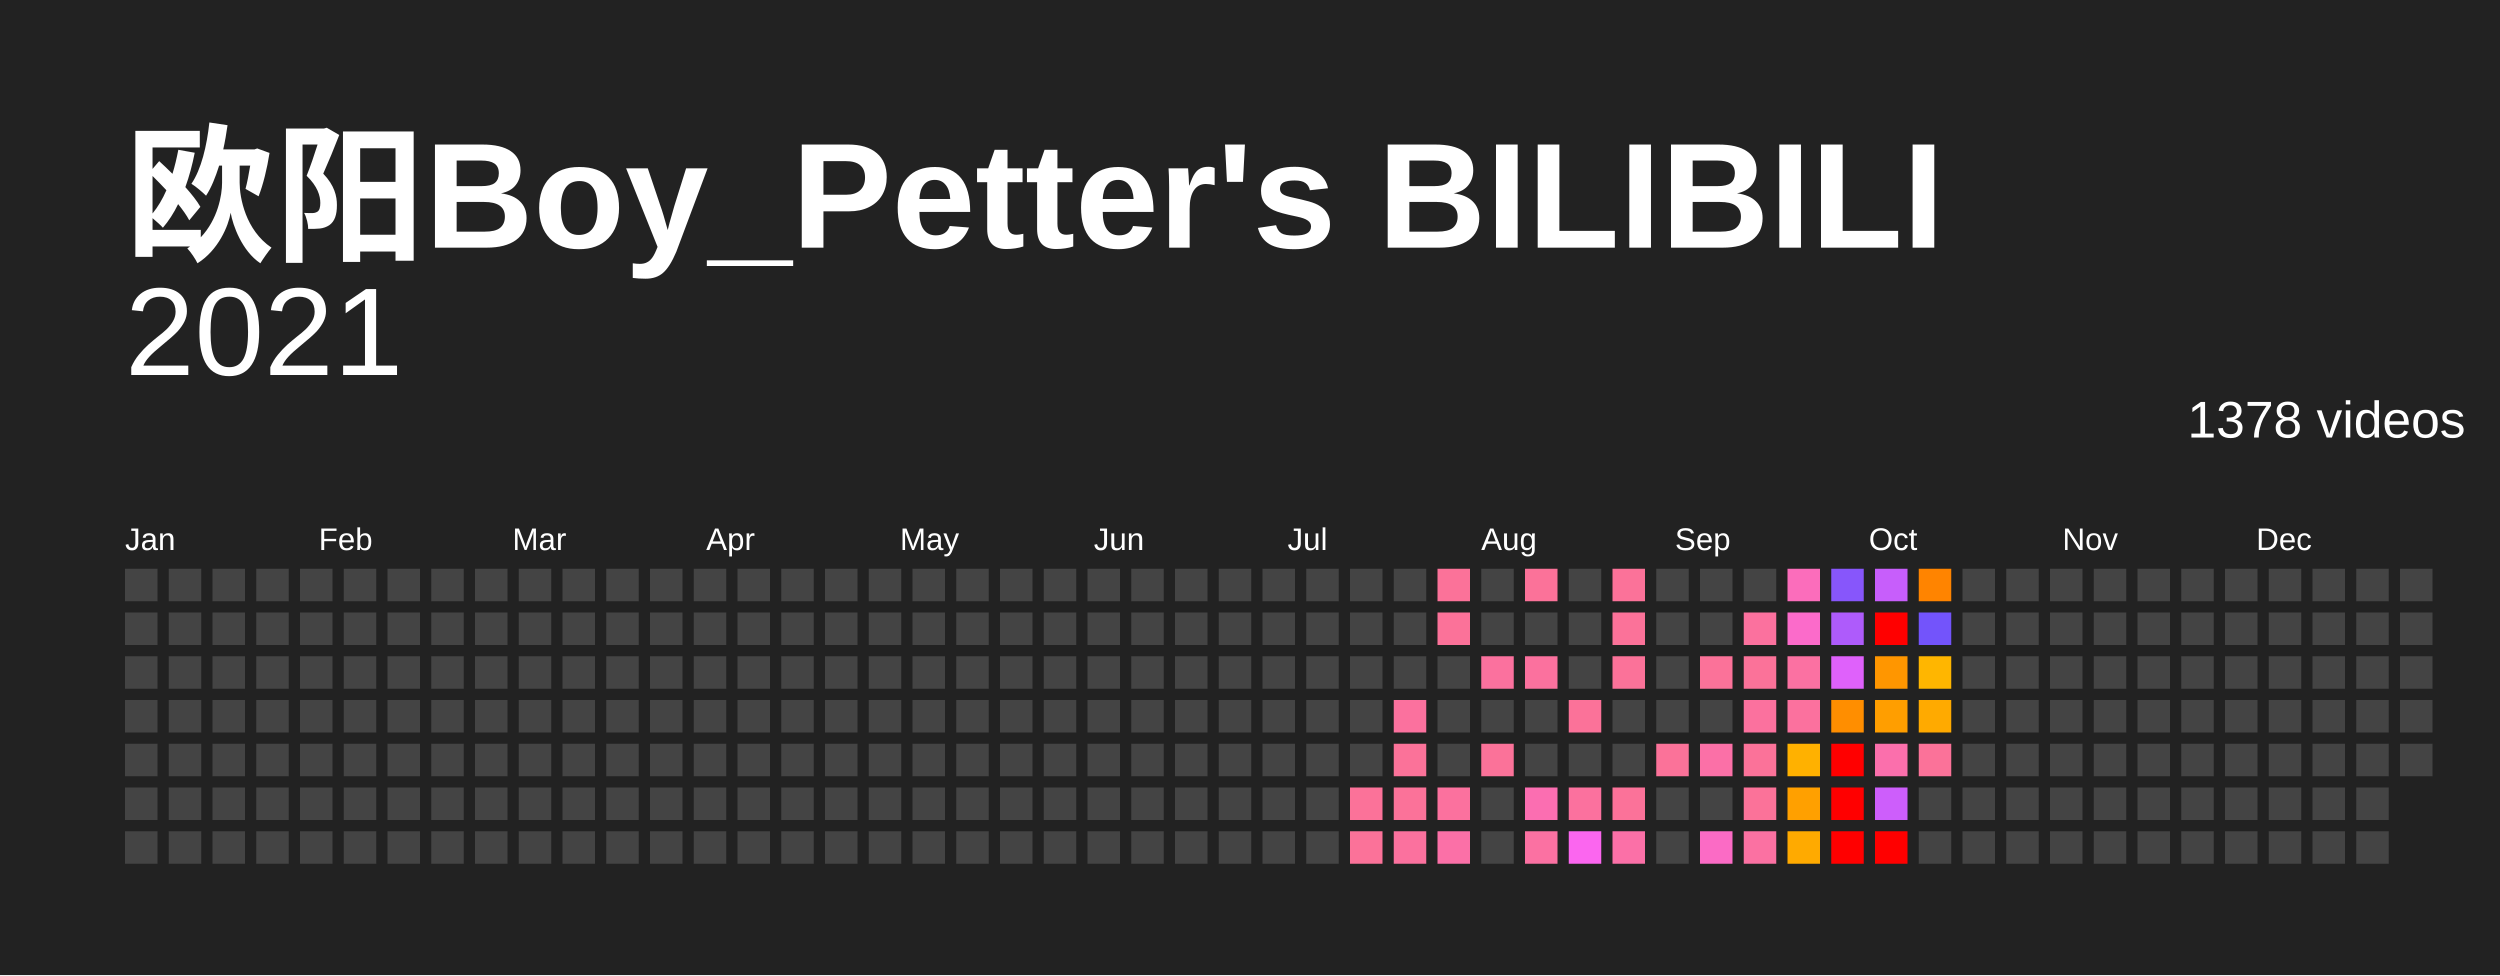
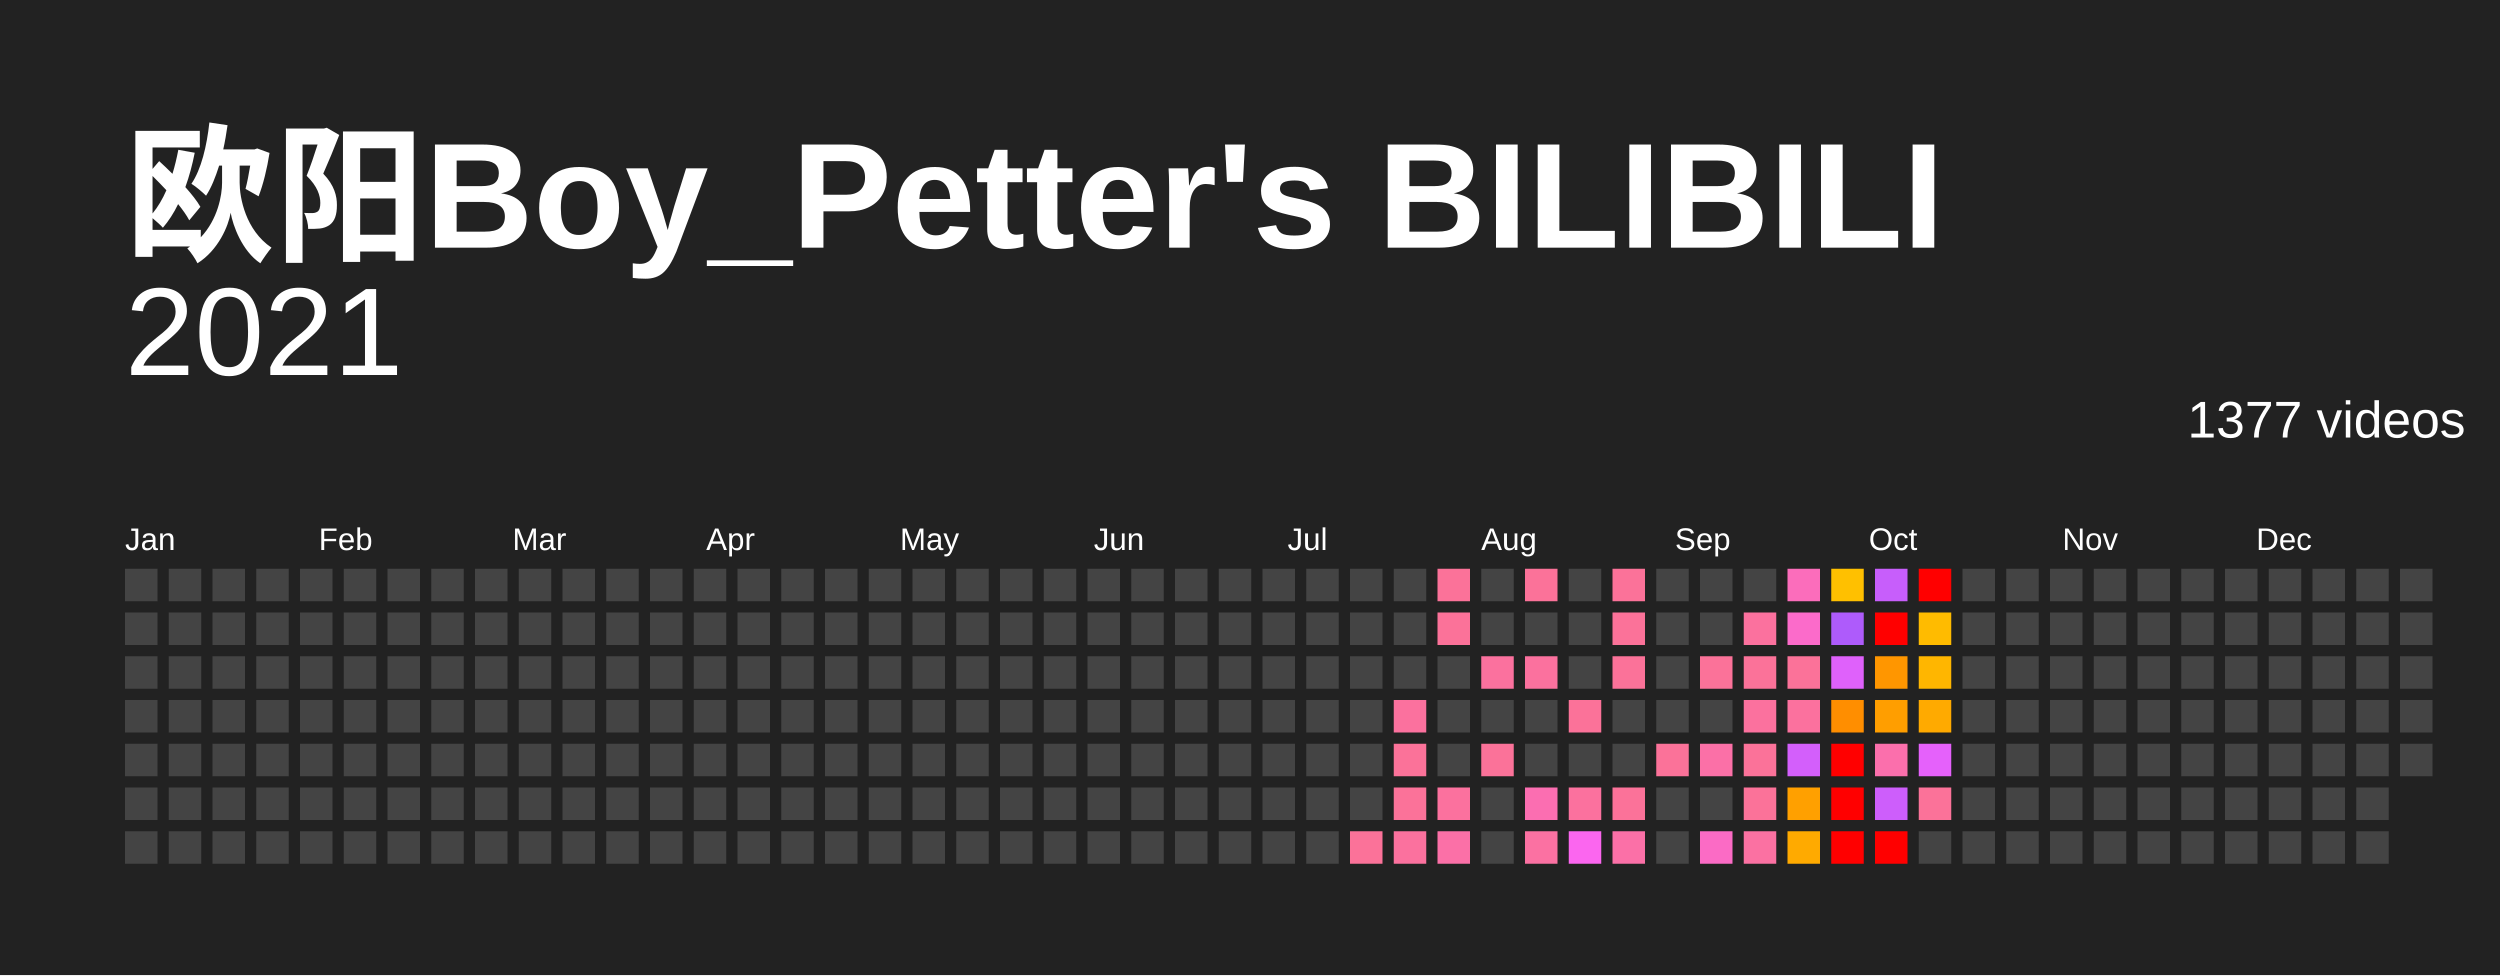
<svg xmlns="http://www.w3.org/2000/svg" baseProfile="full" height="78mm" version="1.1" viewBox="0,0,200,78" width="200mm">
  <defs />
  <rect fill="#222222" height="78" width="200" x="0" y="0" />
  <text fill="#FFFFFF" style="font-size:12px; font-family:Arial; font-weight:bold;" x="10" y="20">欧阳Boy_Petter's BILIBILI</text>
  <text alignment-baseline="hanging" fill="#FFFFFF" style="font-size:10.0px; font-family:Arial;" x="10" y="30">2021</text>
-   <text alignment-baseline="hanging" fill="#FFFFFF" style="font-size:4.125px; font-family:Arial;" x="175" y="35">1378 videos</text>
+   <text alignment-baseline="hanging" fill="#FFFFFF" style="font-size:4.125px; font-family:Arial;" x="175" y="35">1377 videos</text>
  <text fill="#FFFFFF" style="font-size:2.5px; font-family:Arial" x="10.0" y="44">Jan</text>
  <text fill="#FFFFFF" style="font-size:2.5px; font-family:Arial" x="25.5" y="44">Feb</text>
  <text fill="#FFFFFF" style="font-size:2.5px; font-family:Arial" x="41.0" y="44">Mar</text>
  <text fill="#FFFFFF" style="font-size:2.5px; font-family:Arial" x="56.5" y="44">Apr</text>
  <text fill="#FFFFFF" style="font-size:2.5px; font-family:Arial" x="72.0" y="44">May</text>
  <text fill="#FFFFFF" style="font-size:2.5px; font-family:Arial" x="87.5" y="44">Jun</text>
  <text fill="#FFFFFF" style="font-size:2.5px; font-family:Arial" x="103.0" y="44">Jul</text>
  <text fill="#FFFFFF" style="font-size:2.5px; font-family:Arial" x="118.5" y="44">Aug</text>
  <text fill="#FFFFFF" style="font-size:2.5px; font-family:Arial" x="134.0" y="44">Sep</text>
  <text fill="#FFFFFF" style="font-size:2.5px; font-family:Arial" x="149.5" y="44">Oct</text>
  <text fill="#FFFFFF" style="font-size:2.5px; font-family:Arial" x="165.0" y="44">Nov</text>
  <text fill="#FFFFFF" style="font-size:2.5px; font-family:Arial" x="180.5" y="44">Dec</text>
  <rect fill="#444444" height="2.6" width="2.6" x="10.0" y="45.5" />
  <rect fill="#444444" height="2.6" width="2.6" x="10.0" y="49.0" />
  <rect fill="#444444" height="2.6" width="2.6" x="10.0" y="52.5" />
  <rect fill="#444444" height="2.6" width="2.6" x="10.0" y="56.0" />
  <rect fill="#444444" height="2.6" width="2.6" x="10.0" y="59.5" />
  <rect fill="#444444" height="2.6" width="2.6" x="10.0" y="63.0" />
  <rect fill="#444444" height="2.6" width="2.6" x="10.0" y="66.5" />
  <rect fill="#444444" height="2.6" width="2.6" x="13.5" y="45.5" />
  <rect fill="#444444" height="2.6" width="2.6" x="13.5" y="49.0" />
  <rect fill="#444444" height="2.6" width="2.6" x="13.5" y="52.5" />
  <rect fill="#444444" height="2.6" width="2.6" x="13.5" y="56.0" />
  <rect fill="#444444" height="2.6" width="2.6" x="13.5" y="59.5" />
  <rect fill="#444444" height="2.6" width="2.6" x="13.5" y="63.0" />
  <rect fill="#444444" height="2.6" width="2.6" x="13.5" y="66.5" />
  <rect fill="#444444" height="2.6" width="2.6" x="17.0" y="45.5" />
  <rect fill="#444444" height="2.6" width="2.6" x="17.0" y="49.0" />
  <rect fill="#444444" height="2.6" width="2.6" x="17.0" y="52.5" />
  <rect fill="#444444" height="2.6" width="2.6" x="17.0" y="56.0" />
  <rect fill="#444444" height="2.6" width="2.6" x="17.0" y="59.5" />
  <rect fill="#444444" height="2.6" width="2.6" x="17.0" y="63.0" />
  <rect fill="#444444" height="2.6" width="2.6" x="17.0" y="66.5" />
  <rect fill="#444444" height="2.6" width="2.6" x="20.5" y="45.5" />
  <rect fill="#444444" height="2.6" width="2.6" x="20.5" y="49.0" />
  <rect fill="#444444" height="2.6" width="2.6" x="20.5" y="52.5" />
  <rect fill="#444444" height="2.6" width="2.6" x="20.5" y="56.0" />
  <rect fill="#444444" height="2.6" width="2.6" x="20.5" y="59.5" />
  <rect fill="#444444" height="2.6" width="2.6" x="20.5" y="63.0" />
  <rect fill="#444444" height="2.6" width="2.6" x="20.5" y="66.5" />
  <rect fill="#444444" height="2.6" width="2.6" x="24.0" y="45.5" />
  <rect fill="#444444" height="2.6" width="2.6" x="24.0" y="49.0" />
  <rect fill="#444444" height="2.6" width="2.6" x="24.0" y="52.5" />
  <rect fill="#444444" height="2.6" width="2.6" x="24.0" y="56.0" />
  <rect fill="#444444" height="2.6" width="2.6" x="24.0" y="59.5" />
  <rect fill="#444444" height="2.6" width="2.6" x="24.0" y="63.0" />
  <rect fill="#444444" height="2.6" width="2.6" x="24.0" y="66.5" />
  <rect fill="#444444" height="2.6" width="2.6" x="27.5" y="45.5" />
  <rect fill="#444444" height="2.6" width="2.6" x="27.5" y="49.0" />
  <rect fill="#444444" height="2.6" width="2.6" x="27.5" y="52.5" />
  <rect fill="#444444" height="2.6" width="2.6" x="27.5" y="56.0" />
  <rect fill="#444444" height="2.6" width="2.6" x="27.5" y="59.5" />
  <rect fill="#444444" height="2.6" width="2.6" x="27.5" y="63.0" />
  <rect fill="#444444" height="2.6" width="2.6" x="27.5" y="66.5" />
  <rect fill="#444444" height="2.6" width="2.6" x="31.0" y="45.5" />
  <rect fill="#444444" height="2.6" width="2.6" x="31.0" y="49.0" />
  <rect fill="#444444" height="2.6" width="2.6" x="31.0" y="52.5" />
  <rect fill="#444444" height="2.6" width="2.6" x="31.0" y="56.0" />
  <rect fill="#444444" height="2.6" width="2.6" x="31.0" y="59.5" />
  <rect fill="#444444" height="2.6" width="2.6" x="31.0" y="63.0" />
  <rect fill="#444444" height="2.6" width="2.6" x="31.0" y="66.5" />
  <rect fill="#444444" height="2.6" width="2.6" x="34.5" y="45.5" />
  <rect fill="#444444" height="2.6" width="2.6" x="34.5" y="49.0" />
  <rect fill="#444444" height="2.6" width="2.6" x="34.5" y="52.5" />
  <rect fill="#444444" height="2.6" width="2.6" x="34.5" y="56.0" />
  <rect fill="#444444" height="2.6" width="2.6" x="34.5" y="59.5" />
  <rect fill="#444444" height="2.6" width="2.6" x="34.5" y="63.0" />
  <rect fill="#444444" height="2.6" width="2.6" x="34.5" y="66.5" />
  <rect fill="#444444" height="2.6" width="2.6" x="38.0" y="45.5" />
  <rect fill="#444444" height="2.6" width="2.6" x="38.0" y="49.0" />
  <rect fill="#444444" height="2.6" width="2.6" x="38.0" y="52.5" />
  <rect fill="#444444" height="2.6" width="2.6" x="38.0" y="56.0" />
  <rect fill="#444444" height="2.6" width="2.6" x="38.0" y="59.5" />
  <rect fill="#444444" height="2.6" width="2.6" x="38.0" y="63.0" />
  <rect fill="#444444" height="2.6" width="2.6" x="38.0" y="66.5" />
  <rect fill="#444444" height="2.6" width="2.6" x="41.5" y="45.5" />
  <rect fill="#444444" height="2.6" width="2.6" x="41.5" y="49.0" />
  <rect fill="#444444" height="2.6" width="2.6" x="41.5" y="52.5" />
  <rect fill="#444444" height="2.6" width="2.6" x="41.5" y="56.0" />
  <rect fill="#444444" height="2.6" width="2.6" x="41.5" y="59.5" />
  <rect fill="#444444" height="2.6" width="2.6" x="41.5" y="63.0" />
  <rect fill="#444444" height="2.6" width="2.6" x="41.5" y="66.5" />
  <rect fill="#444444" height="2.6" width="2.6" x="45.0" y="45.5" />
  <rect fill="#444444" height="2.6" width="2.6" x="45.0" y="49.0" />
  <rect fill="#444444" height="2.6" width="2.6" x="45.0" y="52.5" />
  <rect fill="#444444" height="2.6" width="2.6" x="45.0" y="56.0" />
  <rect fill="#444444" height="2.6" width="2.6" x="45.0" y="59.5" />
  <rect fill="#444444" height="2.6" width="2.6" x="45.0" y="63.0" />
  <rect fill="#444444" height="2.6" width="2.6" x="45.0" y="66.5" />
  <rect fill="#444444" height="2.6" width="2.6" x="48.5" y="45.5" />
  <rect fill="#444444" height="2.6" width="2.6" x="48.5" y="49.0" />
  <rect fill="#444444" height="2.6" width="2.6" x="48.5" y="52.5" />
  <rect fill="#444444" height="2.6" width="2.6" x="48.5" y="56.0" />
  <rect fill="#444444" height="2.6" width="2.6" x="48.5" y="59.5" />
  <rect fill="#444444" height="2.6" width="2.6" x="48.5" y="63.0" />
  <rect fill="#444444" height="2.6" width="2.6" x="48.5" y="66.5" />
  <rect fill="#444444" height="2.6" width="2.6" x="52.0" y="45.5" />
  <rect fill="#444444" height="2.6" width="2.6" x="52.0" y="49.0" />
  <rect fill="#444444" height="2.6" width="2.6" x="52.0" y="52.5" />
  <rect fill="#444444" height="2.6" width="2.6" x="52.0" y="56.0" />
  <rect fill="#444444" height="2.6" width="2.6" x="52.0" y="59.5" />
  <rect fill="#444444" height="2.6" width="2.6" x="52.0" y="63.0" />
  <rect fill="#444444" height="2.6" width="2.6" x="52.0" y="66.5" />
  <rect fill="#444444" height="2.6" width="2.6" x="55.5" y="45.5" />
  <rect fill="#444444" height="2.6" width="2.6" x="55.5" y="49.0" />
  <rect fill="#444444" height="2.6" width="2.6" x="55.5" y="52.5" />
  <rect fill="#444444" height="2.6" width="2.6" x="55.5" y="56.0" />
  <rect fill="#444444" height="2.6" width="2.6" x="55.5" y="59.5" />
  <rect fill="#444444" height="2.6" width="2.6" x="55.5" y="63.0" />
  <rect fill="#444444" height="2.6" width="2.6" x="55.5" y="66.5" />
  <rect fill="#444444" height="2.6" width="2.6" x="59.0" y="45.5" />
  <rect fill="#444444" height="2.6" width="2.6" x="59.0" y="49.0" />
  <rect fill="#444444" height="2.6" width="2.6" x="59.0" y="52.5" />
  <rect fill="#444444" height="2.6" width="2.6" x="59.0" y="56.0" />
  <rect fill="#444444" height="2.6" width="2.6" x="59.0" y="59.5" />
  <rect fill="#444444" height="2.6" width="2.6" x="59.0" y="63.0" />
  <rect fill="#444444" height="2.6" width="2.6" x="59.0" y="66.5" />
  <rect fill="#444444" height="2.6" width="2.6" x="62.5" y="45.5" />
  <rect fill="#444444" height="2.6" width="2.6" x="62.5" y="49.0" />
  <rect fill="#444444" height="2.6" width="2.6" x="62.5" y="52.5" />
  <rect fill="#444444" height="2.6" width="2.6" x="62.5" y="56.0" />
  <rect fill="#444444" height="2.6" width="2.6" x="62.5" y="59.5" />
  <rect fill="#444444" height="2.6" width="2.6" x="62.5" y="63.0" />
  <rect fill="#444444" height="2.6" width="2.6" x="62.5" y="66.5" />
  <rect fill="#444444" height="2.6" width="2.6" x="66.0" y="45.5" />
  <rect fill="#444444" height="2.6" width="2.6" x="66.0" y="49.0" />
  <rect fill="#444444" height="2.6" width="2.6" x="66.0" y="52.5" />
  <rect fill="#444444" height="2.6" width="2.6" x="66.0" y="56.0" />
  <rect fill="#444444" height="2.6" width="2.6" x="66.0" y="59.5" />
  <rect fill="#444444" height="2.6" width="2.6" x="66.0" y="63.0" />
  <rect fill="#444444" height="2.6" width="2.6" x="66.0" y="66.5" />
  <rect fill="#444444" height="2.6" width="2.6" x="69.5" y="45.5" />
  <rect fill="#444444" height="2.6" width="2.6" x="69.5" y="49.0" />
  <rect fill="#444444" height="2.6" width="2.6" x="69.5" y="52.5" />
  <rect fill="#444444" height="2.6" width="2.6" x="69.5" y="56.0" />
  <rect fill="#444444" height="2.6" width="2.6" x="69.5" y="59.5" />
  <rect fill="#444444" height="2.6" width="2.6" x="69.5" y="63.0" />
  <rect fill="#444444" height="2.6" width="2.6" x="69.5" y="66.5" />
  <rect fill="#444444" height="2.6" width="2.6" x="73.0" y="45.5" />
  <rect fill="#444444" height="2.6" width="2.6" x="73.0" y="49.0" />
  <rect fill="#444444" height="2.6" width="2.6" x="73.0" y="52.5" />
  <rect fill="#444444" height="2.6" width="2.6" x="73.0" y="56.0" />
  <rect fill="#444444" height="2.6" width="2.6" x="73.0" y="59.5" />
  <rect fill="#444444" height="2.6" width="2.6" x="73.0" y="63.0" />
  <rect fill="#444444" height="2.6" width="2.6" x="73.0" y="66.5" />
  <rect fill="#444444" height="2.6" width="2.6" x="76.5" y="45.5" />
  <rect fill="#444444" height="2.6" width="2.6" x="76.5" y="49.0" />
  <rect fill="#444444" height="2.6" width="2.6" x="76.5" y="52.5" />
  <rect fill="#444444" height="2.6" width="2.6" x="76.5" y="56.0" />
  <rect fill="#444444" height="2.6" width="2.6" x="76.5" y="59.5" />
  <rect fill="#444444" height="2.6" width="2.6" x="76.5" y="63.0" />
  <rect fill="#444444" height="2.6" width="2.6" x="76.5" y="66.5" />
  <rect fill="#444444" height="2.6" width="2.6" x="80.0" y="45.5" />
  <rect fill="#444444" height="2.6" width="2.6" x="80.0" y="49.0" />
  <rect fill="#444444" height="2.6" width="2.6" x="80.0" y="52.5" />
  <rect fill="#444444" height="2.6" width="2.6" x="80.0" y="56.0" />
  <rect fill="#444444" height="2.6" width="2.6" x="80.0" y="59.5" />
  <rect fill="#444444" height="2.6" width="2.6" x="80.0" y="63.0" />
  <rect fill="#444444" height="2.6" width="2.6" x="80.0" y="66.5" />
  <rect fill="#444444" height="2.6" width="2.6" x="83.5" y="45.5" />
  <rect fill="#444444" height="2.6" width="2.6" x="83.5" y="49.0" />
  <rect fill="#444444" height="2.6" width="2.6" x="83.5" y="52.5" />
  <rect fill="#444444" height="2.6" width="2.6" x="83.5" y="56.0" />
  <rect fill="#444444" height="2.6" width="2.6" x="83.5" y="59.5" />
  <rect fill="#444444" height="2.6" width="2.6" x="83.5" y="63.0" />
  <rect fill="#444444" height="2.6" width="2.6" x="83.5" y="66.5" />
  <rect fill="#444444" height="2.6" width="2.6" x="87.0" y="45.5" />
  <rect fill="#444444" height="2.6" width="2.6" x="87.0" y="49.0" />
  <rect fill="#444444" height="2.6" width="2.6" x="87.0" y="52.5" />
  <rect fill="#444444" height="2.6" width="2.6" x="87.0" y="56.0" />
  <rect fill="#444444" height="2.6" width="2.6" x="87.0" y="59.5" />
  <rect fill="#444444" height="2.6" width="2.6" x="87.0" y="63.0" />
  <rect fill="#444444" height="2.6" width="2.6" x="87.0" y="66.5" />
  <rect fill="#444444" height="2.6" width="2.6" x="90.5" y="45.5" />
  <rect fill="#444444" height="2.6" width="2.6" x="90.5" y="49.0" />
  <rect fill="#444444" height="2.6" width="2.6" x="90.5" y="52.5" />
  <rect fill="#444444" height="2.6" width="2.6" x="90.5" y="56.0" />
  <rect fill="#444444" height="2.6" width="2.6" x="90.5" y="59.5" />
  <rect fill="#444444" height="2.6" width="2.6" x="90.5" y="63.0" />
  <rect fill="#444444" height="2.6" width="2.6" x="90.5" y="66.5" />
  <rect fill="#444444" height="2.6" width="2.6" x="94.0" y="45.5" />
  <rect fill="#444444" height="2.6" width="2.6" x="94.0" y="49.0" />
  <rect fill="#444444" height="2.6" width="2.6" x="94.0" y="52.5" />
  <rect fill="#444444" height="2.6" width="2.6" x="94.0" y="56.0" />
  <rect fill="#444444" height="2.6" width="2.6" x="94.0" y="59.5" />
  <rect fill="#444444" height="2.6" width="2.6" x="94.0" y="63.0" />
  <rect fill="#444444" height="2.6" width="2.6" x="94.0" y="66.5" />
  <rect fill="#444444" height="2.6" width="2.6" x="97.5" y="45.5" />
  <rect fill="#444444" height="2.6" width="2.6" x="97.5" y="49.0" />
  <rect fill="#444444" height="2.6" width="2.6" x="97.5" y="52.5" />
  <rect fill="#444444" height="2.6" width="2.6" x="97.5" y="56.0" />
  <rect fill="#444444" height="2.6" width="2.6" x="97.5" y="59.5" />
  <rect fill="#444444" height="2.6" width="2.6" x="97.5" y="63.0" />
  <rect fill="#444444" height="2.6" width="2.6" x="97.5" y="66.5" />
  <rect fill="#444444" height="2.6" width="2.6" x="101.0" y="45.5" />
  <rect fill="#444444" height="2.6" width="2.6" x="101.0" y="49.0" />
  <rect fill="#444444" height="2.6" width="2.6" x="101.0" y="52.5" />
  <rect fill="#444444" height="2.6" width="2.6" x="101.0" y="56.0" />
  <rect fill="#444444" height="2.6" width="2.6" x="101.0" y="59.5" />
  <rect fill="#444444" height="2.6" width="2.6" x="101.0" y="63.0" />
  <rect fill="#444444" height="2.6" width="2.6" x="101.0" y="66.5" />
  <rect fill="#444444" height="2.6" width="2.6" x="104.5" y="45.5" />
  <rect fill="#444444" height="2.6" width="2.6" x="104.5" y="49.0" />
  <rect fill="#444444" height="2.6" width="2.6" x="104.5" y="52.5" />
  <rect fill="#444444" height="2.6" width="2.6" x="104.5" y="56.0" />
  <rect fill="#444444" height="2.6" width="2.6" x="104.5" y="59.5" />
  <rect fill="#444444" height="2.6" width="2.6" x="104.5" y="63.0" />
  <rect fill="#444444" height="2.6" width="2.6" x="104.5" y="66.5" />
  <rect fill="#444444" height="2.6" width="2.6" x="108.0" y="45.5" />
  <rect fill="#444444" height="2.6" width="2.6" x="108.0" y="49.0" />
  <rect fill="#444444" height="2.6" width="2.6" x="108.0" y="52.5" />
  <rect fill="#444444" height="2.6" width="2.6" x="108.0" y="56.0" />
  <rect fill="#444444" height="2.6" width="2.6" x="108.0" y="59.5" />
-   <rect fill="#fb7299" height="2.6" width="2.6" x="108.0" y="63.0" />
+   <rect fill="#444444" height="2.6" width="2.6" x="108.0" y="63.0" />
  <rect fill="#fb7299" height="2.6" width="2.6" x="108.0" y="66.5" />
  <rect fill="#444444" height="2.6" width="2.6" x="111.5" y="45.5" />
  <rect fill="#444444" height="2.6" width="2.6" x="111.5" y="49.0" />
  <rect fill="#444444" height="2.6" width="2.6" x="111.5" y="52.5" />
  <rect fill="#fb719e" height="2.6" width="2.6" x="111.5" y="56.0" />
  <rect fill="#fb7299" height="2.6" width="2.6" x="111.5" y="59.5" />
  <rect fill="#fb7299" height="2.6" width="2.6" x="111.5" y="63.0" />
  <rect fill="#fb719e" height="2.6" width="2.6" x="111.5" y="66.5" />
  <rect fill="#fb7299" height="2.6" width="2.6" x="115.0" y="45.5" />
  <rect fill="#fb7299" height="2.6" width="2.6" x="115.0" y="49.0" />
  <rect fill="#444444" height="2.6" width="2.6" x="115.0" y="52.5" />
  <rect fill="#444444" height="2.6" width="2.6" x="115.0" y="56.0" />
  <rect fill="#444444" height="2.6" width="2.6" x="115.0" y="59.5" />
  <rect fill="#fb719e" height="2.6" width="2.6" x="115.0" y="63.0" />
  <rect fill="#fb70a7" height="2.6" width="2.6" x="115.0" y="66.5" />
  <rect fill="#444444" height="2.6" width="2.6" x="118.5" y="45.5" />
  <rect fill="#444444" height="2.6" width="2.6" x="118.5" y="49.0" />
  <rect fill="#fb719e" height="2.6" width="2.6" x="118.5" y="52.5" />
  <rect fill="#444444" height="2.6" width="2.6" x="118.5" y="56.0" />
  <rect fill="#fb7299" height="2.6" width="2.6" x="118.5" y="59.5" />
  <rect fill="#444444" height="2.6" width="2.6" x="118.5" y="63.0" />
  <rect fill="#444444" height="2.6" width="2.6" x="118.5" y="66.5" />
  <rect fill="#fb7299" height="2.6" width="2.6" x="122.0" y="45.5" />
  <rect fill="#444444" height="2.6" width="2.6" x="122.0" y="49.0" />
  <rect fill="#fb719e" height="2.6" width="2.6" x="122.0" y="52.5" />
  <rect fill="#444444" height="2.6" width="2.6" x="122.0" y="56.0" />
  <rect fill="#444444" height="2.6" width="2.6" x="122.0" y="59.5" />
  <rect fill="#fb6eb1" height="2.6" width="2.6" x="122.0" y="63.0" />
  <rect fill="#fb71a2" height="2.6" width="2.6" x="122.0" y="66.5" />
  <rect fill="#444444" height="2.6" width="2.6" x="125.5" y="45.5" />
  <rect fill="#444444" height="2.6" width="2.6" x="125.5" y="49.0" />
  <rect fill="#444444" height="2.6" width="2.6" x="125.5" y="52.5" />
  <rect fill="#fb7299" height="2.6" width="2.6" x="125.5" y="56.0" />
  <rect fill="#444444" height="2.6" width="2.6" x="125.5" y="59.5" />
  <rect fill="#fb719e" height="2.6" width="2.6" x="125.5" y="63.0" />
  <rect fill="#fb66ef" height="2.6" width="2.6" x="125.5" y="66.5" />
  <rect fill="#fb7299" height="2.6" width="2.6" x="129.0" y="45.5" />
  <rect fill="#fb7299" height="2.6" width="2.6" x="129.0" y="49.0" />
  <rect fill="#fb7299" height="2.6" width="2.6" x="129.0" y="52.5" />
  <rect fill="#444444" height="2.6" width="2.6" x="129.0" y="56.0" />
  <rect fill="#444444" height="2.6" width="2.6" x="129.0" y="59.5" />
  <rect fill="#fb7299" height="2.6" width="2.6" x="129.0" y="63.0" />
  <rect fill="#fb70a7" height="2.6" width="2.6" x="129.0" y="66.5" />
  <rect fill="#444444" height="2.6" width="2.6" x="132.5" y="45.5" />
  <rect fill="#444444" height="2.6" width="2.6" x="132.5" y="49.0" />
  <rect fill="#444444" height="2.6" width="2.6" x="132.5" y="52.5" />
  <rect fill="#444444" height="2.6" width="2.6" x="132.5" y="56.0" />
  <rect fill="#fb7299" height="2.6" width="2.6" x="132.5" y="59.5" />
  <rect fill="#444444" height="2.6" width="2.6" x="132.5" y="63.0" />
  <rect fill="#444444" height="2.6" width="2.6" x="132.5" y="66.5" />
  <rect fill="#444444" height="2.6" width="2.6" x="136.0" y="45.5" />
  <rect fill="#444444" height="2.6" width="2.6" x="136.0" y="49.0" />
  <rect fill="#fb7299" height="2.6" width="2.6" x="136.0" y="52.5" />
  <rect fill="#444444" height="2.6" width="2.6" x="136.0" y="56.0" />
  <rect fill="#fb70a7" height="2.6" width="2.6" x="136.0" y="59.5" />
  <rect fill="#444444" height="2.6" width="2.6" x="136.0" y="63.0" />
  <rect fill="#fb6bc5" height="2.6" width="2.6" x="136.0" y="66.5" />
  <rect fill="#444444" height="2.6" width="2.6" x="139.5" y="45.5" />
  <rect fill="#fb719e" height="2.6" width="2.6" x="139.5" y="49.0" />
  <rect fill="#fb7299" height="2.6" width="2.6" x="139.5" y="52.5" />
  <rect fill="#fb719e" height="2.6" width="2.6" x="139.5" y="56.0" />
  <rect fill="#fb7299" height="2.6" width="2.6" x="139.5" y="59.5" />
  <rect fill="#fb7299" height="2.6" width="2.6" x="139.5" y="63.0" />
  <rect fill="#fb71a2" height="2.6" width="2.6" x="139.5" y="66.5" />
  <rect fill="#fb6dbb" height="2.6" width="2.6" x="143.0" y="45.5" />
  <rect fill="#fb6bca" height="2.6" width="2.6" x="143.0" y="49.0" />
-   <rect fill="#fb71a2" height="2.6" width="2.6" x="143.0" y="52.5" />
+   <rect fill="#fb7299" height="2.6" width="2.6" x="143.0" y="52.5" />
  <rect fill="#fb719e" height="2.6" width="2.6" x="143.0" y="56.0" />
-   <rect fill="#ffb100" height="2.6" width="2.6" x="143.0" y="59.5" />
+   <rect fill="#d35ffb" height="2.6" width="2.6" x="143.0" y="59.5" />
  <rect fill="#ffa000" height="2.6" width="2.6" x="143.0" y="63.0" />
  <rect fill="#ffaa00" height="2.6" width="2.6" x="143.0" y="66.5" />
-   <rect fill="#8756fb" height="2.6" width="2.6" x="146.5" y="45.5" />
+   <rect fill="#ffc000" height="2.6" width="2.6" x="146.5" y="45.5" />
  <rect fill="#ae5bfb" height="2.6" width="2.6" x="146.5" y="49.0" />
  <rect fill="#df61fb" height="2.6" width="2.6" x="146.5" y="52.5" />
  <rect fill="#ff8e00" height="2.6" width="2.6" x="146.5" y="56.0" />
  <rect fill="red" height="2.6" width="2.6" x="146.5" y="59.5" />
  <rect fill="red" height="2.6" width="2.6" x="146.5" y="63.0" />
  <rect fill="red" height="2.6" width="2.6" x="146.5" y="66.5" />
  <rect fill="#c75efb" height="2.6" width="2.6" x="150.0" y="45.5" />
  <rect fill="red" height="2.6" width="2.6" x="150.0" y="49.0" />
  <rect fill="#ff9600" height="2.6" width="2.6" x="150.0" y="52.5" />
  <rect fill="#ff9e00" height="2.6" width="2.6" x="150.0" y="56.0" />
  <rect fill="#fb6fac" height="2.6" width="2.6" x="150.0" y="59.5" />
  <rect fill="#cd5efb" height="2.6" width="2.6" x="150.0" y="63.0" />
  <rect fill="red" height="2.6" width="2.6" x="150.0" y="66.5" />
-   <rect fill="#ff8400" height="2.6" width="2.6" x="153.5" y="45.5" />
-   <rect fill="#7354fb" height="2.6" width="2.6" x="153.5" y="49.0" />
+   <rect fill="red" height="2.6" width="2.6" x="153.5" y="45.5" />
+   <rect fill="#ffbb00" height="2.6" width="2.6" x="153.5" y="49.0" />
  <rect fill="#ffb600" height="2.6" width="2.6" x="153.5" y="52.5" />
  <rect fill="#ffaa00" height="2.6" width="2.6" x="153.5" y="56.0" />
-   <rect fill="#fb7299" height="2.6" width="2.6" x="153.5" y="59.5" />
-   <rect fill="#444444" height="2.6" width="2.6" x="153.5" y="63.0" />
+   <rect fill="#e561fb" height="2.6" width="2.6" x="153.5" y="59.5" />
+   <rect fill="#fb7299" height="2.6" width="2.6" x="153.5" y="63.0" />
  <rect fill="#444444" height="2.6" width="2.6" x="153.5" y="66.5" />
  <rect fill="#444444" height="2.6" width="2.6" x="157.0" y="45.5" />
  <rect fill="#444444" height="2.6" width="2.6" x="157.0" y="49.0" />
  <rect fill="#444444" height="2.6" width="2.6" x="157.0" y="52.5" />
  <rect fill="#444444" height="2.6" width="2.6" x="157.0" y="56.0" />
  <rect fill="#444444" height="2.6" width="2.6" x="157.0" y="59.5" />
  <rect fill="#444444" height="2.6" width="2.6" x="157.0" y="63.0" />
  <rect fill="#444444" height="2.6" width="2.6" x="157.0" y="66.5" />
  <rect fill="#444444" height="2.6" width="2.6" x="160.5" y="45.5" />
  <rect fill="#444444" height="2.6" width="2.6" x="160.5" y="49.0" />
  <rect fill="#444444" height="2.6" width="2.6" x="160.5" y="52.5" />
  <rect fill="#444444" height="2.6" width="2.6" x="160.5" y="56.0" />
  <rect fill="#444444" height="2.6" width="2.6" x="160.5" y="59.5" />
  <rect fill="#444444" height="2.6" width="2.6" x="160.5" y="63.0" />
  <rect fill="#444444" height="2.6" width="2.6" x="160.5" y="66.5" />
  <rect fill="#444444" height="2.6" width="2.6" x="164.0" y="45.5" />
  <rect fill="#444444" height="2.6" width="2.6" x="164.0" y="49.0" />
  <rect fill="#444444" height="2.6" width="2.6" x="164.0" y="52.5" />
  <rect fill="#444444" height="2.6" width="2.6" x="164.0" y="56.0" />
  <rect fill="#444444" height="2.6" width="2.6" x="164.0" y="59.5" />
  <rect fill="#444444" height="2.6" width="2.6" x="164.0" y="63.0" />
  <rect fill="#444444" height="2.6" width="2.6" x="164.0" y="66.5" />
  <rect fill="#444444" height="2.6" width="2.6" x="167.5" y="45.5" />
  <rect fill="#444444" height="2.6" width="2.6" x="167.5" y="49.0" />
  <rect fill="#444444" height="2.6" width="2.6" x="167.5" y="52.5" />
  <rect fill="#444444" height="2.6" width="2.6" x="167.5" y="56.0" />
  <rect fill="#444444" height="2.6" width="2.6" x="167.5" y="59.5" />
  <rect fill="#444444" height="2.6" width="2.6" x="167.5" y="63.0" />
  <rect fill="#444444" height="2.6" width="2.6" x="167.5" y="66.5" />
  <rect fill="#444444" height="2.6" width="2.6" x="171.0" y="45.5" />
  <rect fill="#444444" height="2.6" width="2.6" x="171.0" y="49.0" />
  <rect fill="#444444" height="2.6" width="2.6" x="171.0" y="52.5" />
  <rect fill="#444444" height="2.6" width="2.6" x="171.0" y="56.0" />
  <rect fill="#444444" height="2.6" width="2.6" x="171.0" y="59.5" />
  <rect fill="#444444" height="2.6" width="2.6" x="171.0" y="63.0" />
  <rect fill="#444444" height="2.6" width="2.6" x="171.0" y="66.5" />
  <rect fill="#444444" height="2.6" width="2.6" x="174.5" y="45.5" />
  <rect fill="#444444" height="2.6" width="2.6" x="174.5" y="49.0" />
  <rect fill="#444444" height="2.6" width="2.6" x="174.5" y="52.5" />
  <rect fill="#444444" height="2.6" width="2.6" x="174.5" y="56.0" />
  <rect fill="#444444" height="2.6" width="2.6" x="174.5" y="59.5" />
  <rect fill="#444444" height="2.6" width="2.6" x="174.5" y="63.0" />
  <rect fill="#444444" height="2.6" width="2.6" x="174.5" y="66.5" />
  <rect fill="#444444" height="2.6" width="2.6" x="178.0" y="45.5" />
  <rect fill="#444444" height="2.6" width="2.6" x="178.0" y="49.0" />
  <rect fill="#444444" height="2.6" width="2.6" x="178.0" y="52.5" />
  <rect fill="#444444" height="2.6" width="2.6" x="178.0" y="56.0" />
  <rect fill="#444444" height="2.6" width="2.6" x="178.0" y="59.5" />
  <rect fill="#444444" height="2.6" width="2.6" x="178.0" y="63.0" />
  <rect fill="#444444" height="2.6" width="2.6" x="178.0" y="66.5" />
  <rect fill="#444444" height="2.6" width="2.6" x="181.5" y="45.5" />
  <rect fill="#444444" height="2.6" width="2.6" x="181.5" y="49.0" />
  <rect fill="#444444" height="2.6" width="2.6" x="181.5" y="52.5" />
  <rect fill="#444444" height="2.6" width="2.6" x="181.5" y="56.0" />
  <rect fill="#444444" height="2.6" width="2.6" x="181.5" y="59.5" />
  <rect fill="#444444" height="2.6" width="2.6" x="181.5" y="63.0" />
  <rect fill="#444444" height="2.6" width="2.6" x="181.5" y="66.5" />
  <rect fill="#444444" height="2.6" width="2.6" x="185.0" y="45.5" />
  <rect fill="#444444" height="2.6" width="2.6" x="185.0" y="49.0" />
  <rect fill="#444444" height="2.6" width="2.6" x="185.0" y="52.5" />
  <rect fill="#444444" height="2.6" width="2.6" x="185.0" y="56.0" />
  <rect fill="#444444" height="2.6" width="2.6" x="185.0" y="59.5" />
  <rect fill="#444444" height="2.6" width="2.6" x="185.0" y="63.0" />
  <rect fill="#444444" height="2.6" width="2.6" x="185.0" y="66.5" />
  <rect fill="#444444" height="2.6" width="2.6" x="188.5" y="45.5" />
  <rect fill="#444444" height="2.6" width="2.6" x="188.5" y="49.0" />
  <rect fill="#444444" height="2.6" width="2.6" x="188.5" y="52.5" />
  <rect fill="#444444" height="2.6" width="2.6" x="188.5" y="56.0" />
  <rect fill="#444444" height="2.6" width="2.6" x="188.5" y="59.5" />
  <rect fill="#444444" height="2.6" width="2.6" x="188.5" y="63.0" />
  <rect fill="#444444" height="2.6" width="2.6" x="188.5" y="66.5" />
  <rect fill="#444444" height="2.6" width="2.6" x="192.0" y="45.5" />
  <rect fill="#444444" height="2.6" width="2.6" x="192.0" y="49.0" />
  <rect fill="#444444" height="2.6" width="2.6" x="192.0" y="52.5" />
  <rect fill="#444444" height="2.6" width="2.6" x="192.0" y="56.0" />
  <rect fill="#444444" height="2.6" width="2.6" x="192.0" y="59.5" />
</svg>
